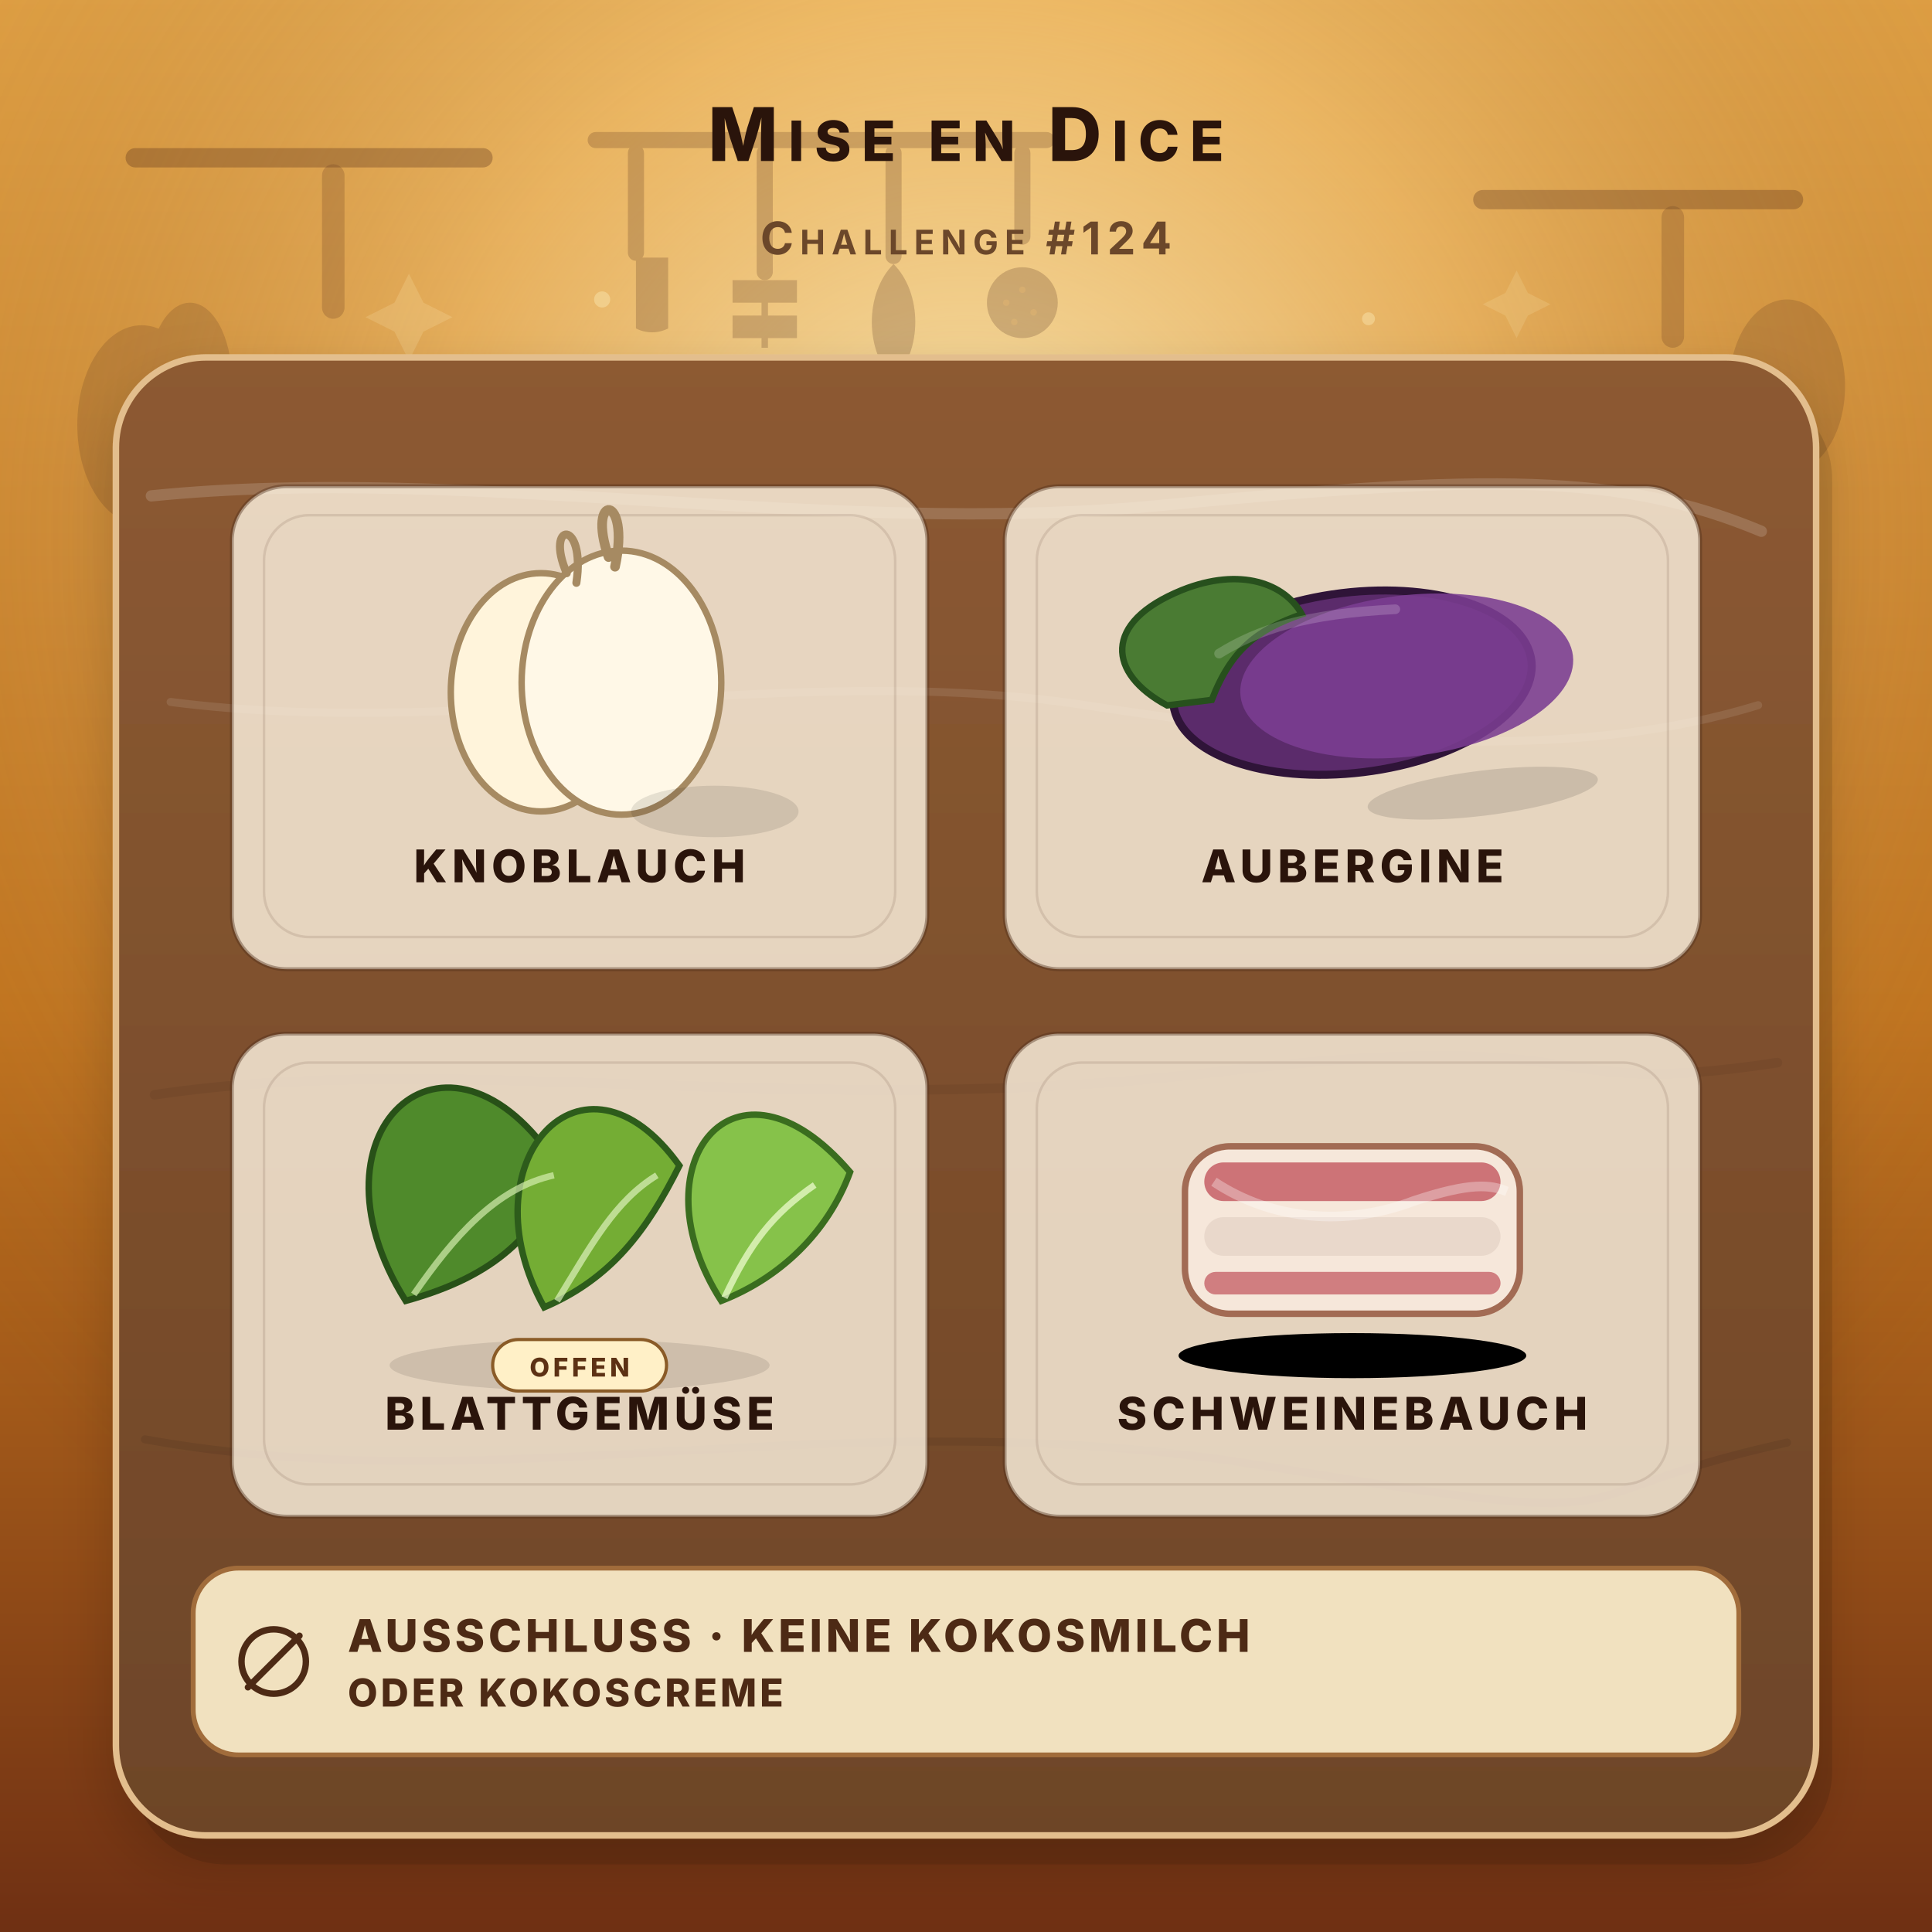
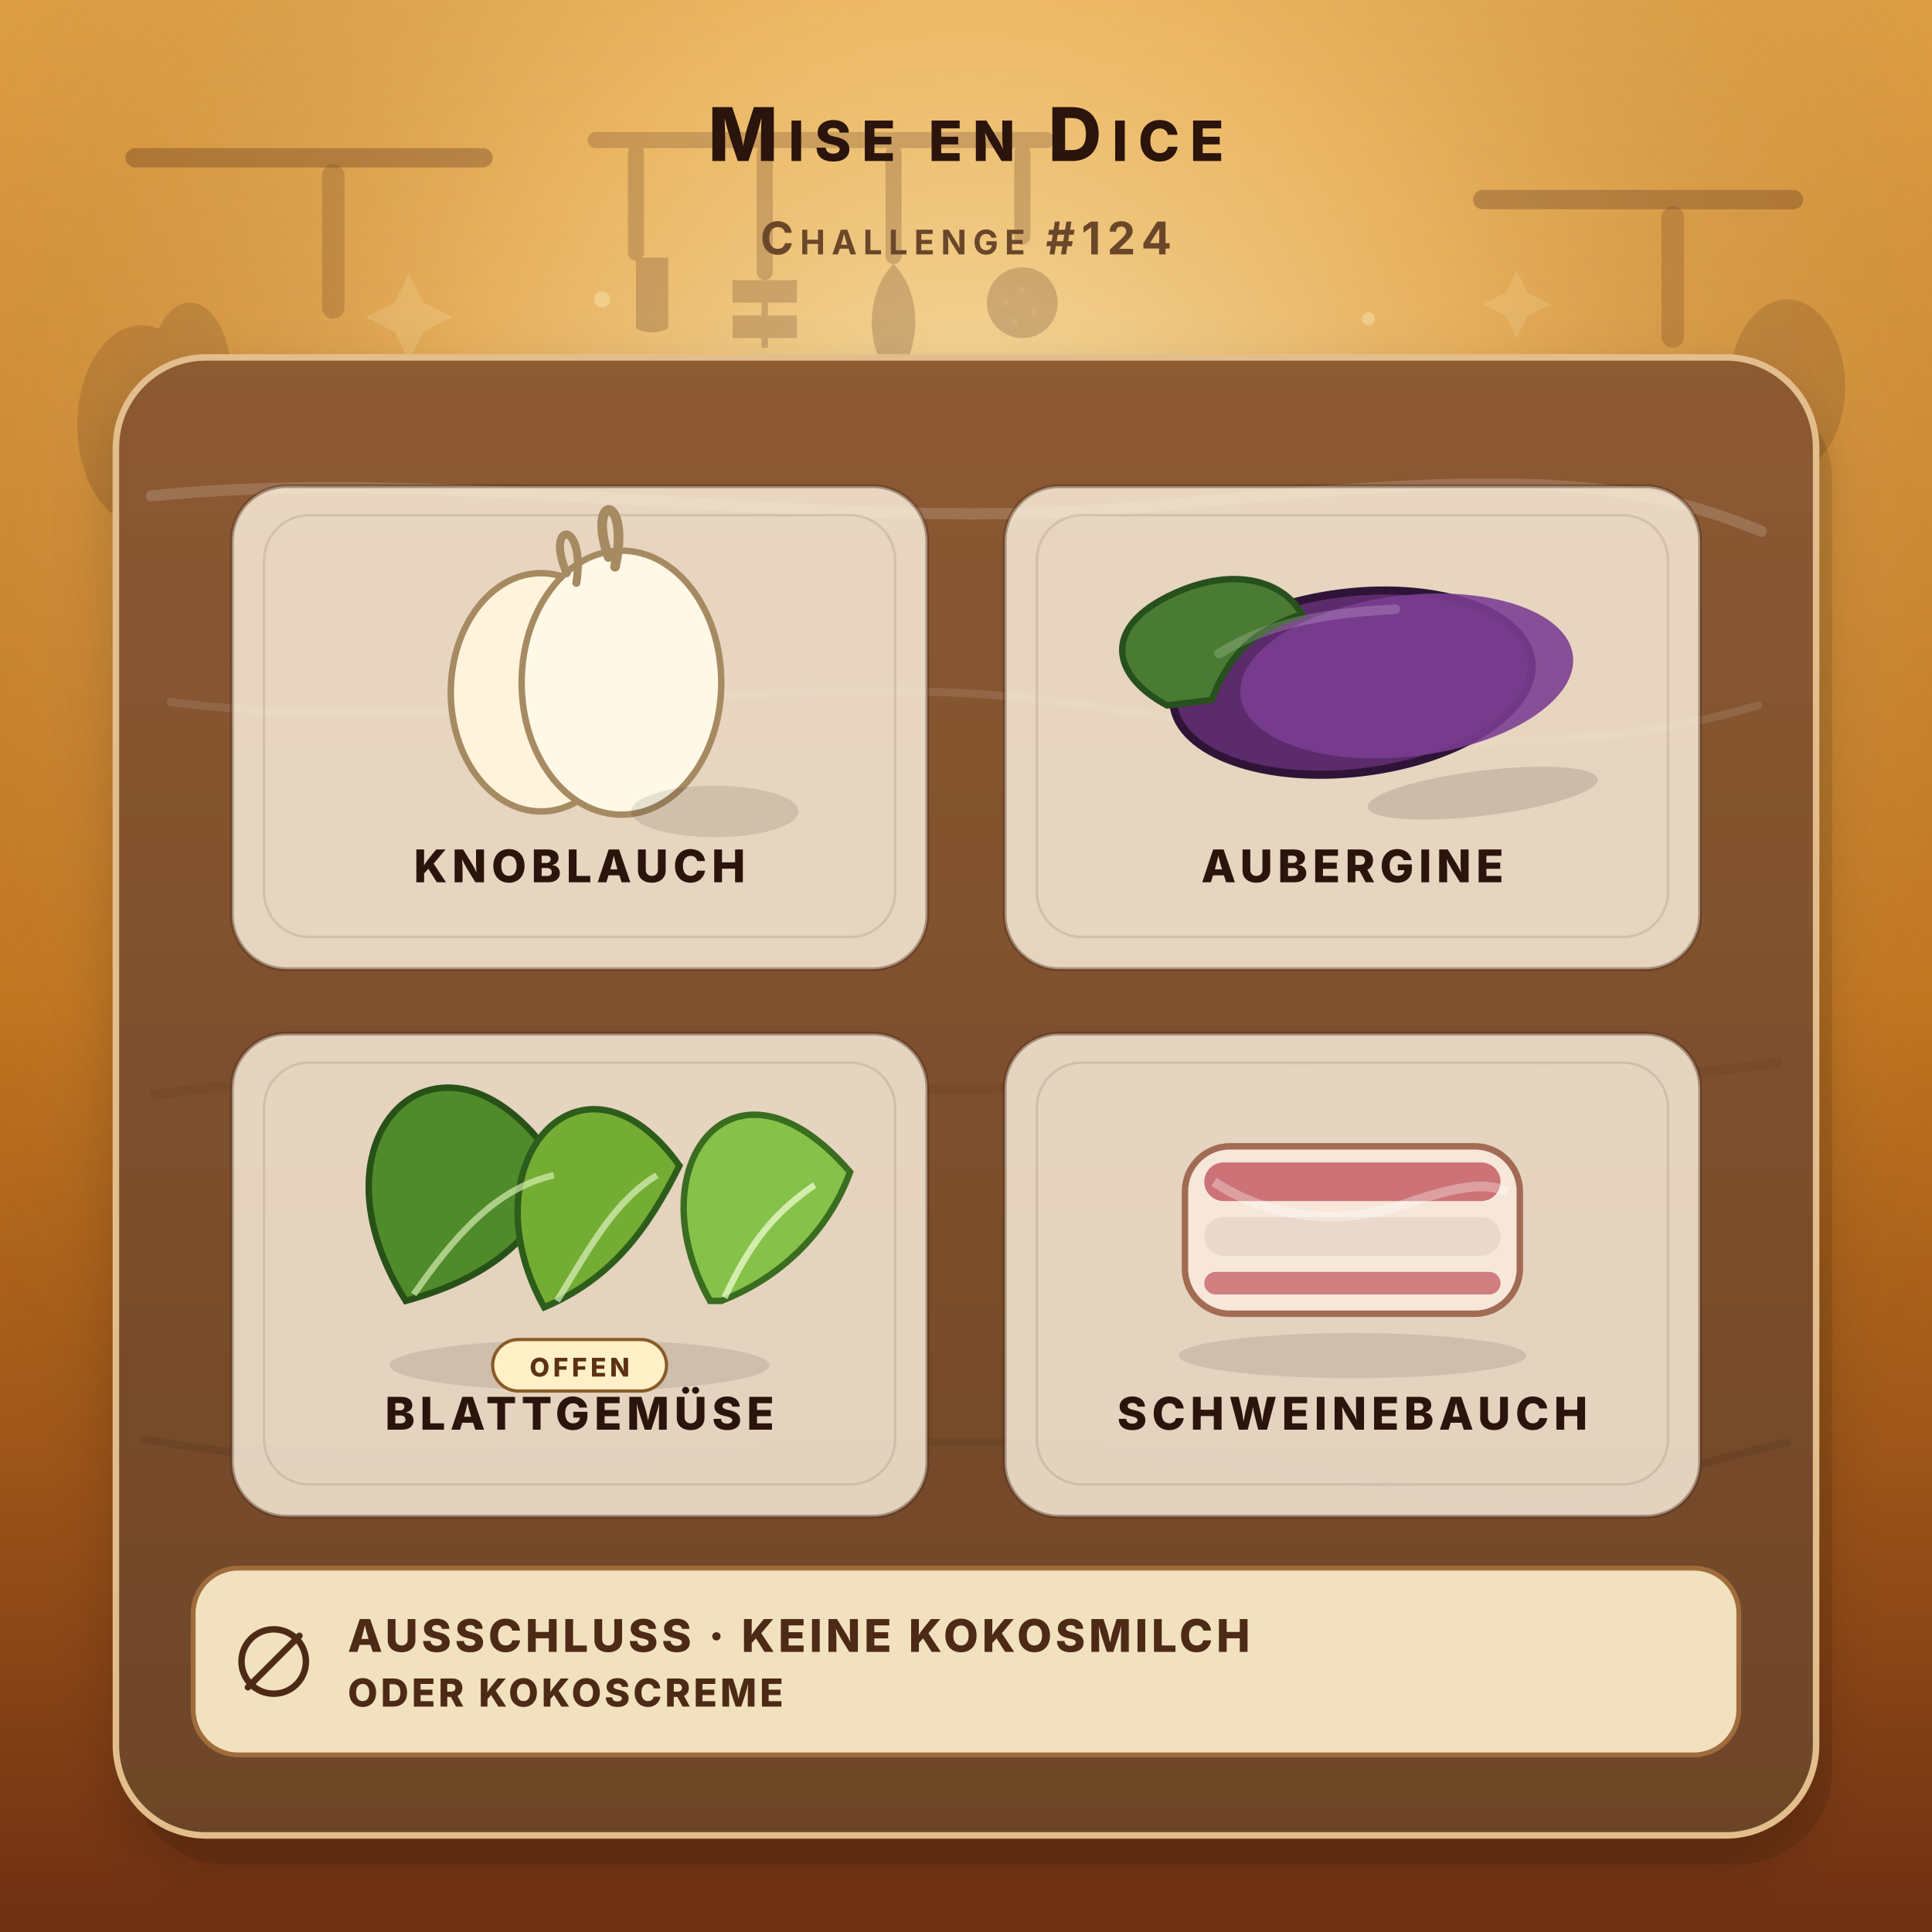
<svg xmlns="http://www.w3.org/2000/svg" width="1200" height="1200" viewBox="0 0 1200 1200" role="img" aria-label="B – Dunkles Gewürzbrett">
  <defs>
    <linearGradient id="bgGradient" x1="0" y1="0" x2="0" y2="1">
      <stop offset="0%" stop-color="#E6A444" />
      <stop offset="52%" stop-color="#C8781E" />
      <stop offset="100%" stop-color="#6E2F13" />
    </linearGradient>
    <radialGradient id="heroGlow" cx="50%" cy="28%" r="66%">
      <stop offset="0%" stop-color="#FFF5C8" stop-opacity="0.82" />
      <stop offset="42%" stop-color="#FFF0BC" stop-opacity="0.28" />
      <stop offset="100%" stop-color="#2C120C" stop-opacity="0" />
    </radialGradient>
    <linearGradient id="boardGradient" x1="0" y1="0" x2="0" y2="1">
      <stop offset="0%" stop-color="#8D5A32" />
      <stop offset="100%" stop-color="#6D4528" />
    </linearGradient>
    <style>
      text { font-family: Inter, 'Segoe UI', Arial, sans-serif; }
      .brand { font-size: 46px; font-weight: 800; letter-spacing: 0.14em; fill: #2A140B; text-anchor: middle; font-variant: small-caps; }
      .challenge { font-size: 28px; font-weight: 700; letter-spacing: 0.14em; fill: #6B472A; text-anchor: middle; font-variant: small-caps; }
      .slot-fill { fill: rgba(255,245,227,0.80); stroke: rgba(77,44,23,0.40); stroke-width: 2.4; }
      .slot-dash { fill: transparent; stroke: rgba(77,44,23,0.22); stroke-width: 1.6; opacity: 0.55; }
      .name { font-size: 28px; font-weight: 800; letter-spacing: 0.11em; fill: #2A140B; text-anchor: middle; font-variant: small-caps; }
      .badge-text { font-size: 16px; font-weight: 800; letter-spacing: 0.14em; fill: #5C3114; text-anchor: middle; font-variant: small-caps; }
      .rule-text { font-size: 28px; font-weight: 800; letter-spacing: 0.08em; fill: #4D2A15; font-variant: small-caps; }
      .rule-text.small { font-size: 24px; }
    </style>
  </defs>
  <rect width="1200" height="1200" fill="url(#bgGradient)" />
  <rect width="1200" height="1200" fill="url(#heroGlow)" />
  <g id="background-scenery" opacity="0.78">
    <rect x="78" y="92" width="228" height="12" rx="6" fill="#4B2415" opacity="0.38" />
    <rect x="915" y="118" width="205" height="12" rx="6" fill="#4B2415" opacity="0.36" />
    <rect x="200" y="102" width="14" height="96" rx="7" fill="#4B2415" opacity="0.25" />
    <rect x="1032" y="128" width="14" height="88" rx="7" fill="#4B2415" opacity="0.25" />
    <g transform="translate(510,82)" fill="#4B2415" opacity="0.28">
      <rect x="-145" y="0" width="290" height="10" rx="5" />
      <rect x="-120" y="8" width="10" height="72" rx="5" />
      <rect x="-40" y="8" width="10" height="84" rx="5" />
      <rect x="40" y="8" width="10" height="74" rx="5" />
      <rect x="120" y="8" width="10" height="62" rx="5" />
      <path d="M-115 78 h20 v44 a22 22 0 0 1 -20 0z" />
      <path d="M-37 92 h4 v42 h-4z M-55 92 h40 v14 h-40z M-55 114 h40 v14 h-40z" />
      <path d="M45 82 c-18 18 -18 54 0 72 c18 -18 18 -54 0 -72z" />
      <circle cx="125" cy="106" r="22" />
      <circle cx="115" cy="106" r="2" fill="#C8781E" opacity="0.35" />
      <circle cx="125" cy="98" r="2" fill="#C8781E" opacity="0.35" />
      <circle cx="132" cy="112" r="2" fill="#C8781E" opacity="0.35" />
      <circle cx="120" cy="118" r="2" fill="#C8781E" opacity="0.35" />
    </g>
    <g fill="#4B2415" opacity="0.22">
      <ellipse cx="88" cy="264" rx="40" ry="62" />
      <ellipse cx="118" cy="236" rx="26" ry="48" />
      <ellipse cx="1110" cy="240" rx="36" ry="54" />
      <ellipse cx="1088" cy="272" rx="28" ry="44" />
    </g>
    <g fill="#FFF4C4" opacity="0.45">
      <circle cx="374" cy="186" r="5" />
      <circle cx="850" cy="198" r="4" />
      <path d="M254 170 l9 18 l18 9 l-18 9 l-9 18 l-9 -18 l-18 -9 l18 -9z" opacity="0.48" />
      <path d="M942 168 l7 14 l14 7 l-14 7 l-7 14 l-7 -14 l-14 -7 l14 -7z" opacity="0.42" />
    </g>
  </g>
  <g id="header">
    <text x="600" y="100" class="brand">Mise en Dice</text>
    <text x="600" y="158" class="challenge">Challenge #124</text>
  </g>
  <g id="board">
    <filter id="boardShadow" x="-20%" y="-20%" width="140%" height="140%">
      <feDropShadow dx="0" dy="16" stdDeviation="18" flood-color="#000000" flood-opacity="0.18" />
    </filter>
    <rect x="82" y="240" width="1056" height="918" rx="58" fill="rgba(21,9,5,0.26)" opacity="0.45" />
    <rect x="72" y="222" width="1056" height="918" rx="56" fill="url(#boardGradient)" stroke="#E3BE8D" stroke-width="4" filter="url(#boardShadow)" />
    <path d="M94 308 C 292 288, 514 334, 720 314 S 1008 294, 1094 330" fill="none" stroke="rgba(255,255,255,0.16)" stroke-width="7" stroke-linecap="round" />
    <path d="M106 436 C 292 460, 492 410, 674 438 S 988 470, 1092 438" fill="none" stroke="rgba(255,255,255,0.10)" stroke-width="5" stroke-linecap="round" />
    <path d="M96 680 C 282 652, 504 696, 754 666 S 948 684, 1104 660" fill="none" stroke="rgba(0,0,0,0.06)" stroke-width="6" stroke-linecap="round" />
    <path d="M90 894 C 312 934, 522 868, 782 910 S 948 932, 1110 896" fill="none" stroke="rgba(0,0,0,0.08)" stroke-width="5" stroke-linecap="round" />
  </g>
  <g class="slot-group">
    <rect x="144" y="302" width="432" height="300" rx="34" class="slot-fill" />
    <rect x="164" y="320" width="392" height="262" rx="28" class="slot-dash" />
    <g aria-label="helles Motiv" transform="translate(360.0,424)">
      <ellipse cx="-24" cy="6" rx="56" ry="74" fill="#FFF4DB" stroke="#A68A62" stroke-width="4" />
      <ellipse cx="26" cy="0" rx="62" ry="82" fill="#FFF8E7" stroke="#A68A62" stroke-width="4" />
      <path d="M18 -78 C 4 -118, 32 -118, 22 -72" fill="none" stroke="#A68A62" stroke-width="6" stroke-linecap="round" />
      <path d="M-8 -68 C -22 -100, 4 -102, -2 -62" fill="none" stroke="#A68A62" stroke-width="5" stroke-linecap="round" />
      <ellipse cx="84" cy="80" rx="52" ry="16" fill="rgba(0,0,0,0.10)" />
    </g>
    <text x="360.0" y="548" class="name">KNOBLAUCH</text>
  </g>
  <g class="slot-group">
    <rect x="624" y="302" width="432" height="300" rx="34" class="slot-fill" />
    <rect x="644" y="320" width="392" height="262" rx="28" class="slot-dash" />
    <g aria-label="dunkles Motiv" transform="translate(840.0,424) rotate(-7)">
      <ellipse cx="0" cy="0" rx="112" ry="56" fill="#5B2B6B" stroke="#2F1438" stroke-width="5" />
      <ellipse cx="34" cy="0" rx="104" ry="50" fill="#7A3D91" opacity="0.88" />
      <path d="M-116 0 c-34 -24 -34 -56 18 -70 c38 -10 64 4 72 24 c-28 6 -46 16 -62 46z" fill="#4A7B33" stroke="#27501D" stroke-width="4" />
      <path d="M-80 -28 c26 -12 56 -18 112 -14" fill="none" stroke="rgba(255,255,255,0.18)" stroke-width="6" stroke-linecap="round" />
      <ellipse cx="72" cy="78" rx="72" ry="14" fill="rgba(0,0,0,0.12)" />
    </g>
    <text x="840.0" y="548" class="name">AUBERGINE</text>
  </g>
  <g class="slot-group">
    <rect x="144" y="642" width="432" height="300" rx="34" class="slot-fill" />
    <rect x="164" y="660" width="392" height="262" rx="28" class="slot-dash" />
    <g aria-label="offenes Konzept" transform="translate(360.0,764)">
-       <path d="M-108 44 C -176 -64, -78 -148, -10 -34 C -28 2 -50 28 -108 44z" fill="#4F8A2B" stroke="#285118" stroke-width="4" />
-       <path d="M-22 48 C -72 -42, 2 -124, 62 -40 C 42 0 20 30 -22 48z" fill="#74AD34" stroke="#2D5C1B" stroke-width="4" />
-       <path d="M88 44 C 34 -40, 96 -120, 168 -36 C 154 2 124 30 88 44z" fill="#86C24A" stroke="#3A6D1F" stroke-width="4" />
-       <path d="M-103 40 C -78 4 -52 -26 -16 -34" fill="none" stroke="#DDF4B8" stroke-width="4" opacity="0.65" />
-       <path d="M-14 44 C 8 8 22 -18 48 -34" fill="none" stroke="#E7F8C8" stroke-width="4" opacity="0.65" />
+       <path d="M-108 44 C -176 -64, -78 -148, -10 -34 C -28 2, -50 28, -108 44z" fill="#4F8A2B" stroke="#285118" stroke-width="4" />
+       <path d="M-22 48 C -72 -42, 2 -124, 62 -40 C 42 0, 20 30, -22 48z" fill="#74AD34" stroke="#2D5D1B" stroke-width="4" />
+       <path d="M81 44 C 34 -40, 96 -120, 168 -36 C 154 2, 124 30, 88 44z" fill="#86C24A" stroke="#3A6D1F" stroke-width="4" />
+       <path d="M-103 40 C -78 4, -52 -26, -16 -34" fill="none" stroke="#DDF4B8" stroke-width="4" opacity="0.65" />
+       <path d="M-14 44 C 8 8, 22 -18 48 -34" fill="none" stroke="#E7F8C8" stroke-width="4" opacity="0.65" />
      <path d="M90 42 C 106 8 120 -10 146 -28" fill="none" stroke="#F3FFD6" stroke-width="4" opacity="0.7" />
      <ellipse cx="0" cy="84" rx="118" ry="16" fill="rgba(0,0,0,0.10)" />
    </g>
    <g id="badge" transform="translate(360.0,848)">
      <rect x="-54" y="-16" width="108" height="32" rx="16" fill="#FFF0C7" stroke="#8A5B27" stroke-width="2" />
      <text x="0" y="7" class="badge-text">OFFEN</text>
    </g>
    <text x="360.0" y="888" class="name">BLATTGEMÜSE</text>
  </g>
  <g class="slot-group">
    <rect x="624" y="642" width="432" height="300" rx="34" class="slot-fill" />
    <rect x="644" y="660" width="392" height="262" rx="28" class="slot-dash" />
    <g aria-label="mittleres Motiv" transform="translate(840.0,764)">
      <rect x="-104" y="-52" width="208" height="104" rx="28" fill="#F6E7DA" stroke="#A26B54" stroke-width="4" />
      <rect x="-92" y="-42" width="184" height="24" rx="12" fill="#C76469" opacity="0.88" />
      <rect x="-92" y="-8" width="184" height="24" rx="12" fill="#E9D8CB" />
      <rect x="-92" y="26" width="184" height="14" rx="7" fill="#C76469" opacity="0.80" />
      <path d="M-86 -30 C -50 -6, -4 -2, 38 -18 C 74 -30, 86 -28, 96 -24" fill="none" stroke="rgba(255,255,255,0.32)" stroke-width="6" />
-       <ellipse cx="0" cy="78" rx="108" ry="14" fill="rgba(0,0,0,0,0.10)" />
+       <ellipse cx="0" cy="78" rx="108" ry="14" fill="rgba(0,0,0,0.10)" />
    </g>
    <text x="840.0" y="888" class="name">SCHWEINEBAUCH</text>
  </g>
  <g id="rule-zone">
    <rect x="120" y="974" width="960" height="116" rx="28" fill="#F1E1BF" stroke="#A16C3B" stroke-width="3" />
    <g transform="translate(170,1032)">
      <circle r="20" fill="none" stroke="#4D2A15" stroke-width="4" />
      <line x1="-16" y1="16" x2="16" y2="-16" stroke="#4D2A15" stroke-width="4" stroke-linecap="round" />
    </g>
    <text x="216" y="1026" class="rule-text" text-anchor="start">AUSSCHLUSS · KEINE KOKOSMILCH</text>
    <text x="216" y="1060" class="rule-text small" text-anchor="start">ODER KOKOSCREME</text>
  </g>
</svg>
